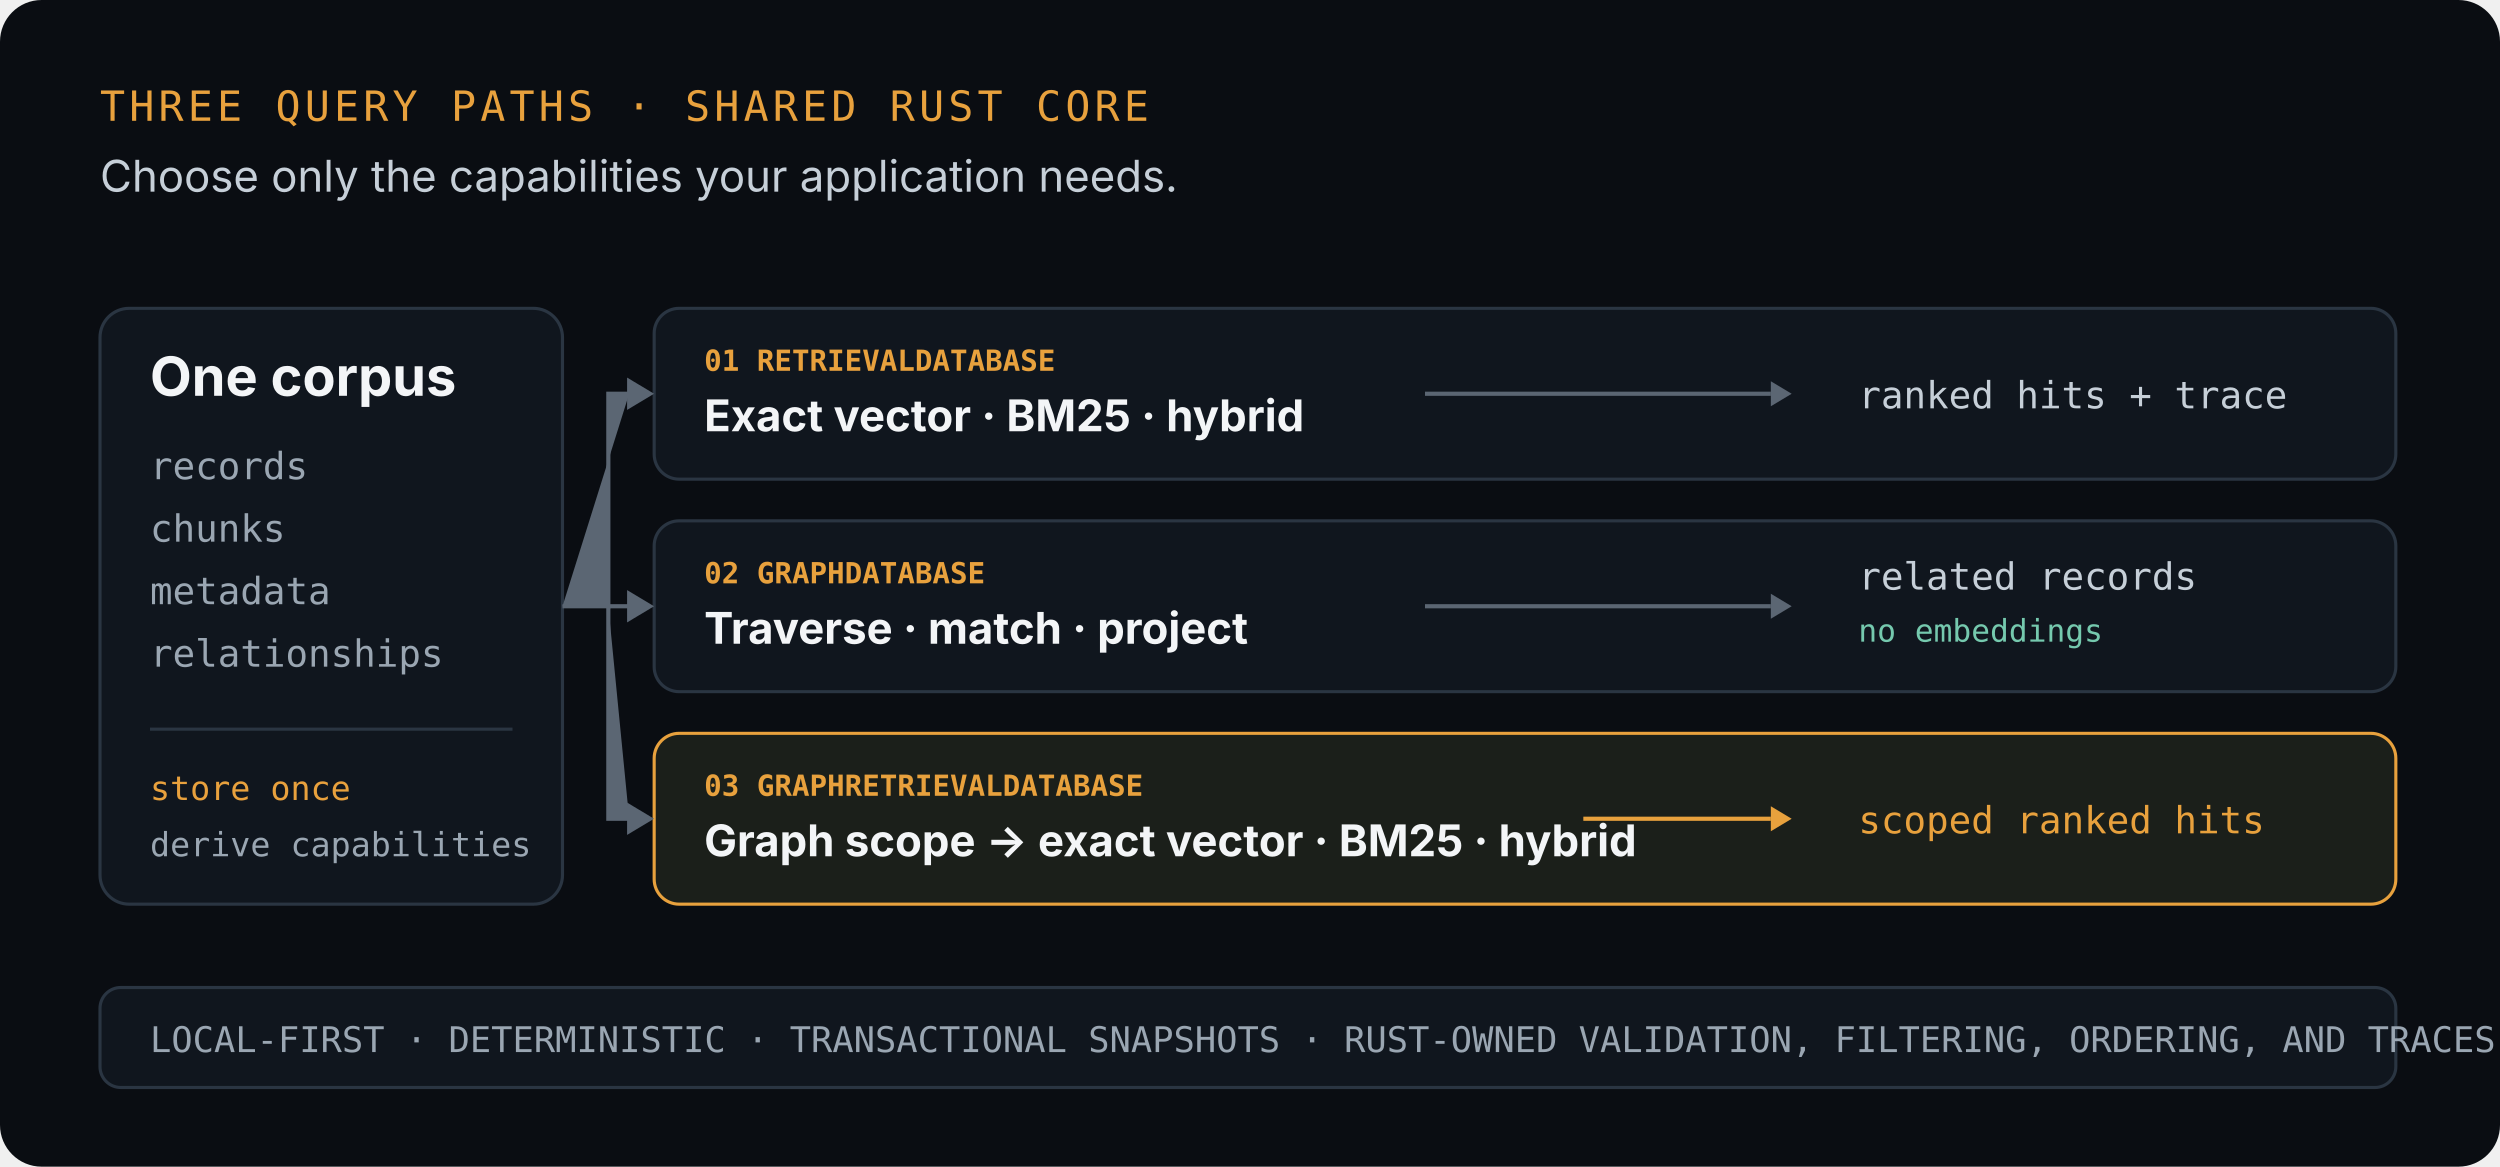
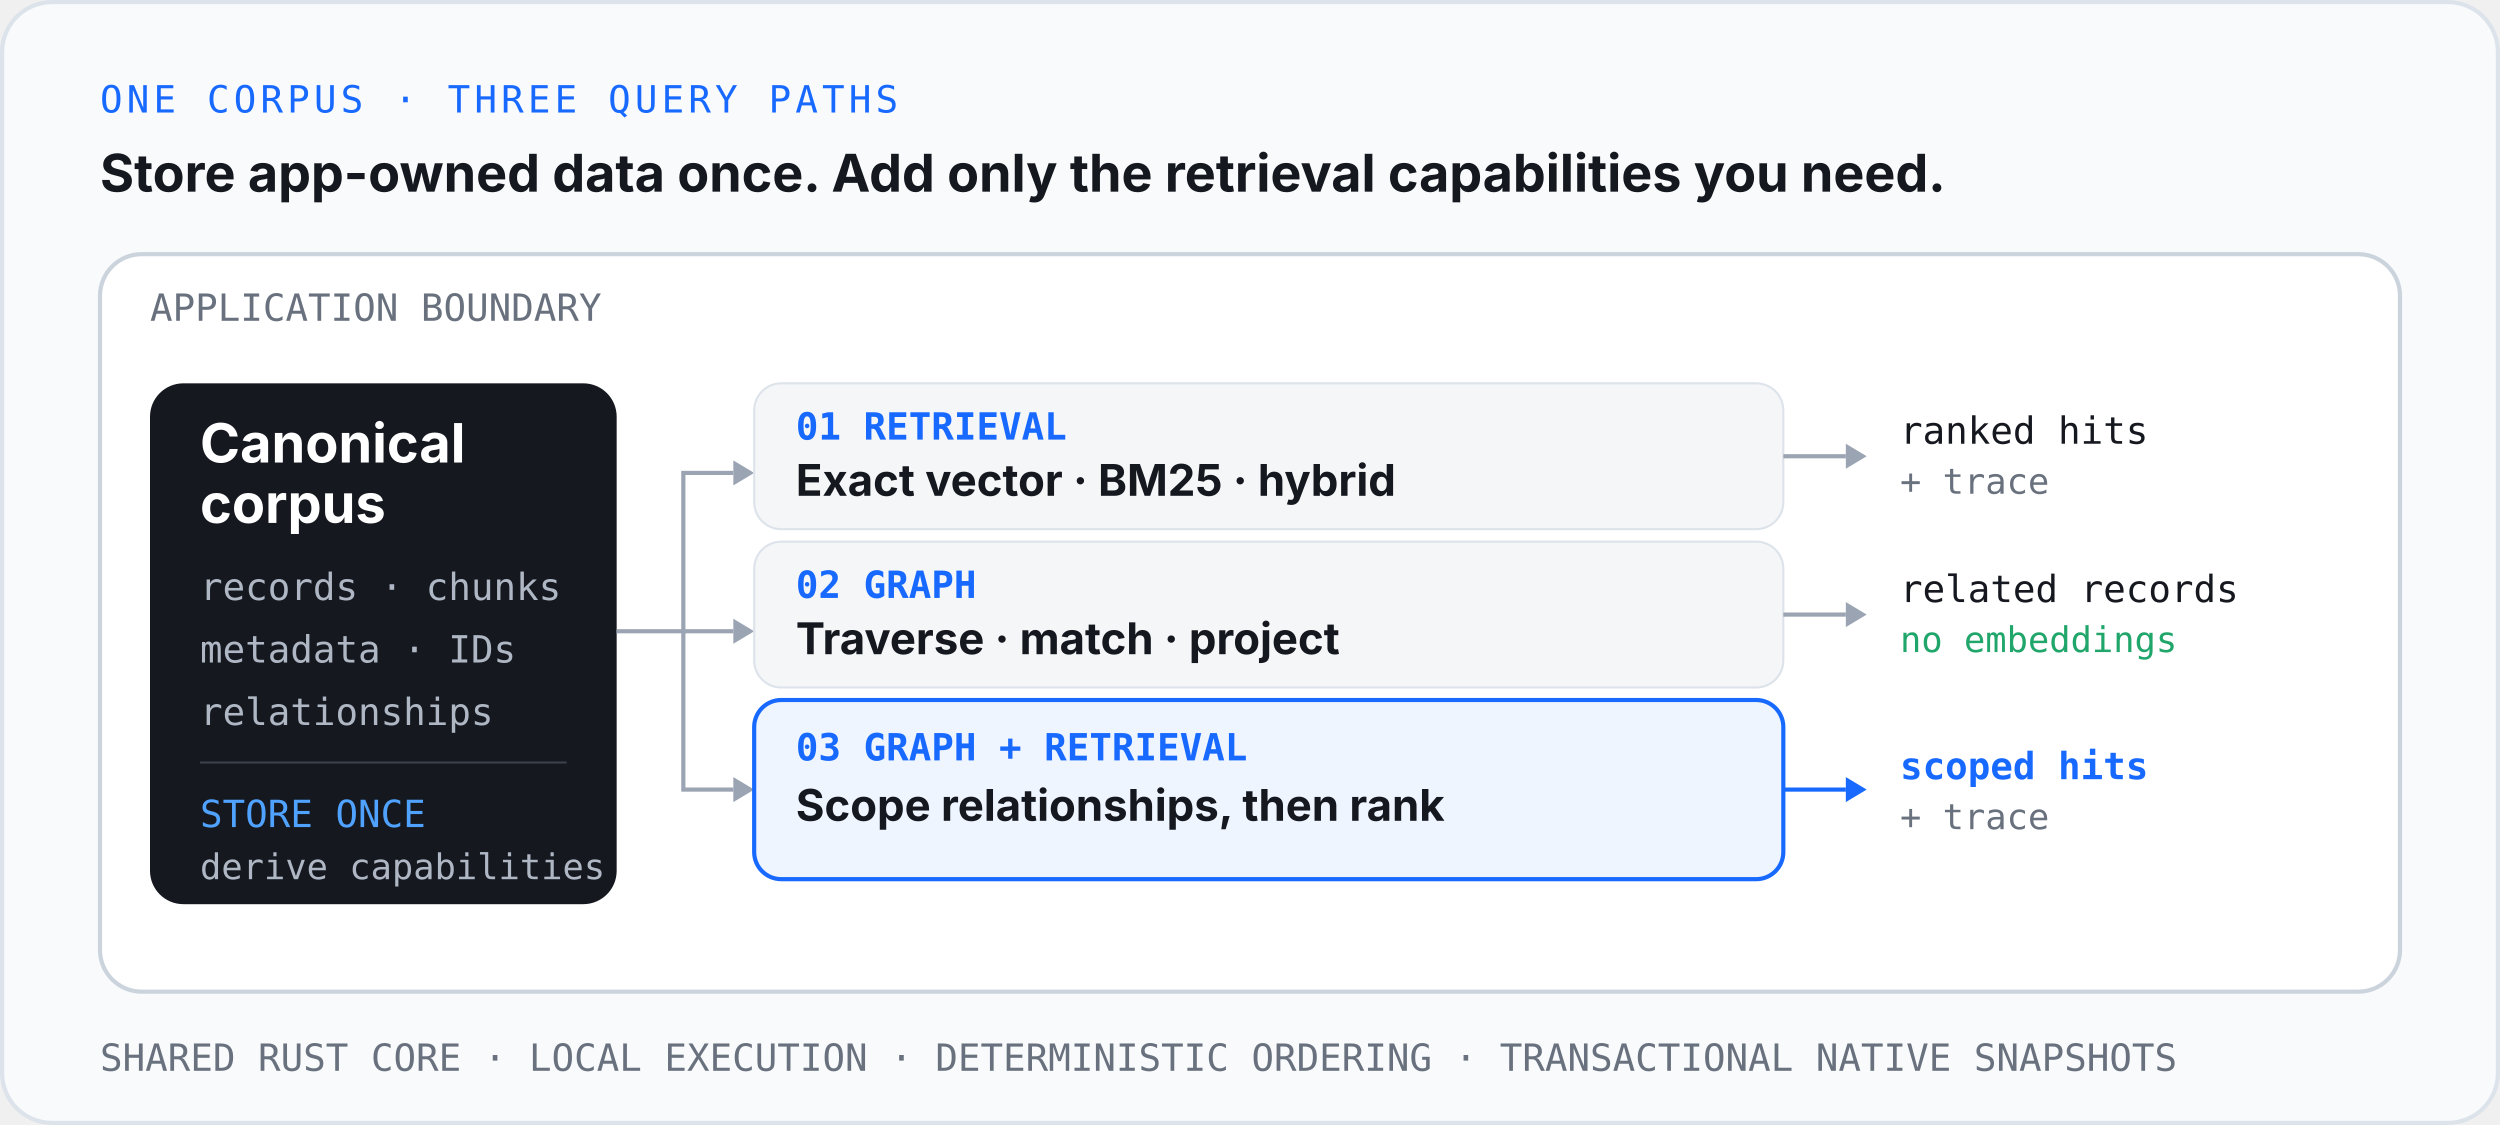
- <svg xmlns="http://www.w3.org/2000/svg" width="1200" height="560" viewBox="0 0 1200 560" role="img" aria-labelledby="title desc">
-   <rect width="1200" height="560" rx="20" fill="#0A0D12" />
-   <text x="48" y="58" font-family="ui-monospace, SFMono-Regular, Menlo, monospace" font-size="20" letter-spacing="2" fill="#E8A13D">THREE QUERY PATHS · SHARED RUST CORE</text>
-   <text x="48" y="92" font-family="-apple-system, BlinkMacSystemFont, 'Segoe UI', sans-serif" font-size="21" fill="#C6CFD8">Choose only the capabilities your application needs.</text>
-   <g id="corpus">
-     <rect x="48" y="148" width="222" height="286" rx="14" fill="#10161E" stroke="#2A3542" stroke-width="1.5" />
-     <text x="72" y="190" font-family="-apple-system, BlinkMacSystemFont, 'Segoe UI', sans-serif" font-size="26" font-weight="700" fill="#F3F5F7">One corpus</text>
-     <text x="72" y="230" font-family="ui-monospace, SFMono-Regular, Menlo, monospace" font-size="18" fill="#9AA6B2">records</text>
-     <text x="72" y="260" font-family="ui-monospace, SFMono-Regular, Menlo, monospace" font-size="18" fill="#9AA6B2">chunks</text>
-     <text x="72" y="290" font-family="ui-monospace, SFMono-Regular, Menlo, monospace" font-size="18" fill="#9AA6B2">metadata</text>
-     <text x="72" y="320" font-family="ui-monospace, SFMono-Regular, Menlo, monospace" font-size="18" fill="#9AA6B2">relationships</text>
-     <path d="M72 350 H246" stroke="#2A3542" stroke-width="1.5" />
-     <text x="72" y="384" font-family="ui-monospace, SFMono-Regular, Menlo, monospace" font-size="16" fill="#E8A13D">store once</text>
-     <text x="72" y="411" font-family="ui-monospace, SFMono-Regular, Menlo, monospace" font-size="16" fill="#9AA6B2">derive capabilities</text>
+ <svg xmlns="http://www.w3.org/2000/svg" width="1200" height="540" viewBox="0 0 1200 540" role="img" aria-labelledby="title desc">
+   <rect x="1" y="1" width="1198" height="538" rx="24" fill="#F8FAFC" stroke="#DDE3EA" stroke-width="2" />
+   <text x="48" y="54" font-family="ui-monospace, SFMono-Regular, Menlo, monospace" font-size="18" letter-spacing="2" fill="#1769FF">ONE CORPUS · THREE QUERY PATHS</text>
+   <text x="48" y="92" font-family="-apple-system, BlinkMacSystemFont, 'Segoe UI', sans-serif" font-size="25" font-weight="650" fill="#15181F">Store app-owned data once. Add only the retrieval capabilities you need.</text>
+   <g id="application-boundary" transform="translate(48 122)">
+     <rect width="1104" height="354" rx="20" fill="#FFFFFF" stroke="#CBD3DC" stroke-width="2" />
+     <text x="24" y="32" font-family="ui-monospace, SFMono-Regular, Menlo, monospace" font-size="18" fill="#68717D">APPLICATION BOUNDARY</text>
+     <g id="corpus" transform="translate(24 62)">
+       <rect width="224" height="250" rx="16" fill="#15181F" />
+       <text x="24" y="38" font-family="-apple-system, BlinkMacSystemFont, 'Segoe UI', sans-serif" font-size="26" font-weight="700" fill="#FFFFFF">Canonical</text>
+       <text x="24" y="67" font-family="-apple-system, BlinkMacSystemFont, 'Segoe UI', sans-serif" font-size="26" font-weight="700" fill="#FFFFFF">corpus</text>
+       <text x="24" y="104" font-family="ui-monospace, SFMono-Regular, Menlo, monospace" font-size="18" fill="#AEB7C3">records · chunks</text>
+       <text x="24" y="134" font-family="ui-monospace, SFMono-Regular, Menlo, monospace" font-size="18" fill="#AEB7C3">metadata · IDs</text>
+       <text x="24" y="164" font-family="ui-monospace, SFMono-Regular, Menlo, monospace" font-size="18" fill="#AEB7C3">relationships</text>
+       <path d="M24 182 H200" stroke="#39414C" />
+       <text x="24" y="213" font-family="ui-monospace, SFMono-Regular, Menlo, monospace" font-size="18" fill="#50A2FF">STORE ONCE</text>
+       <text x="24" y="238" font-family="ui-monospace, SFMono-Regular, Menlo, monospace" font-size="17" fill="#AEB7C3">derive capabilities</text>
+     </g>
+     <g id="fanout" stroke="#9AA4B2" stroke-width="2" fill="none">
+       <path d="M248 181 H280 V105 H304" />
+       <path d="M280 181 H304" />
+       <path d="M280 181 V257 H304" />
+     </g>
+     <g fill="#9AA4B2">
+       <path d="M304 99 L314 105 L304 111 Z" />
+       <path d="M304 175 L314 181 L304 187 Z" />
+       <path d="M304 251 L314 257 L304 263 Z" />
+     </g>
+     <g id="query-paths" transform="translate(314 62)">
+       <g id="retrieval-path">
+         <rect width="494" height="70" rx="13" fill="#F4F6F8" stroke="#DDE3EA" />
+         <text x="20" y="27" font-family="ui-monospace, SFMono-Regular, Menlo, monospace" font-size="18" font-weight="700" fill="#1769FF">01 RETRIEVAL</text>
+         <text x="20" y="54" font-family="-apple-system, BlinkMacSystemFont, 'Segoe UI', sans-serif" font-size="21" font-weight="650" fill="#15181F">Exact vector · BM25 · hybrid</text>
+       </g>
+       <g id="graph-path" transform="translate(0 76)">
+         <rect width="494" height="70" rx="13" fill="#F4F6F8" stroke="#DDE3EA" />
+         <text x="20" y="27" font-family="ui-monospace, SFMono-Regular, Menlo, monospace" font-size="18" font-weight="700" fill="#1769FF">02 GRAPH</text>
+         <text x="20" y="54" font-family="-apple-system, BlinkMacSystemFont, 'Segoe UI', sans-serif" font-size="21" font-weight="650" fill="#15181F">Traverse · match · project</text>
+       </g>
+       <g id="graph-retrieval-path" transform="translate(0 152)">
+         <rect width="494" height="86" rx="13" fill="#EEF5FF" stroke="#1769FF" stroke-width="2" />
+         <text x="20" y="29" font-family="ui-monospace, SFMono-Regular, Menlo, monospace" font-size="18" font-weight="700" fill="#1769FF">03 GRAPH + RETRIEVAL</text>
+         <text x="20" y="58" font-family="-apple-system, BlinkMacSystemFont, 'Segoe UI', sans-serif" font-size="21" font-weight="650" fill="#15181F">Scope relationships, then rank</text>
+       </g>
+     </g>
+     <g id="outputs" transform="translate(848 62)">
+       <path d="M-40 35 H-10" stroke="#9AA4B2" stroke-width="2" />
+       <path d="M-10 29 L0 35 L-10 41 Z" fill="#9AA4B2" />
+       <text x="16" y="29" font-family="ui-monospace, SFMono-Regular, Menlo, monospace" font-size="18" fill="#15181F">ranked hits</text>
+       <text x="16" y="53" font-family="ui-monospace, SFMono-Regular, Menlo, monospace" font-size="17" fill="#68717D">+ trace</text>
+       <path d="M-40 111 H-10" stroke="#9AA4B2" stroke-width="2" />
+       <path d="M-10 105 L0 111 L-10 117 Z" fill="#9AA4B2" />
+       <text x="16" y="105" font-family="ui-monospace, SFMono-Regular, Menlo, monospace" font-size="18" fill="#15181F">related records</text>
+       <text x="16" y="129" font-family="ui-monospace, SFMono-Regular, Menlo, monospace" font-size="17" fill="#20A66A">no embeddings</text>
+       <path d="M-40 195 H-10" stroke="#1769FF" stroke-width="2" />
+       <path d="M-10 189 L0 195 L-10 201 Z" fill="#1769FF" />
+       <text x="16" y="190" font-family="ui-monospace, SFMono-Regular, Menlo, monospace" font-size="18" font-weight="700" fill="#1769FF">scoped hits</text>
+       <text x="16" y="214" font-family="ui-monospace, SFMono-Regular, Menlo, monospace" font-size="17" fill="#68717D">+ trace</text>
+     </g>
  </g>
-   <g id="retrieval-path">
-     <rect x="314" y="148" width="836" height="82" rx="12" fill="#10161E" stroke="#2A3542" stroke-width="1.5" />
-     <text x="338" y="178" font-family="ui-monospace, SFMono-Regular, Menlo, monospace" font-size="14" font-weight="700" fill="#E8A13D">01 RETRIEVALDATABASE</text>
-     <text x="338" y="207" font-family="-apple-system, BlinkMacSystemFont, 'Segoe UI', sans-serif" font-size="21" font-weight="650" fill="#F3F5F7">Exact vector · BM25 · hybrid</text>
-     <path d="M684 189 H850" stroke="#5B6673" stroke-width="2" />
-     <path d="M850 183 L860 189 L850 195 Z" fill="#5B6673" />
-     <text x="892" y="196" font-family="ui-monospace, SFMono-Regular, Menlo, monospace" font-size="18" fill="#C6CFD8">ranked hits + trace</text>
-   </g>
-   <g id="graph-path">
-     <rect x="314" y="250" width="836" height="82" rx="12" fill="#10161E" stroke="#2A3542" stroke-width="1.5" />
-     <text x="338" y="280" font-family="ui-monospace, SFMono-Regular, Menlo, monospace" font-size="14" font-weight="700" fill="#E8A13D">02 GRAPHDATABASE</text>
-     <text x="338" y="309" font-family="-apple-system, BlinkMacSystemFont, 'Segoe UI', sans-serif" font-size="21" font-weight="650" fill="#F3F5F7">Traverse · match · project</text>
-     <path d="M684 291 H850" stroke="#5B6673" stroke-width="2" />
-     <path d="M850 285 L860 291 L850 297 Z" fill="#5B6673" />
-     <text x="892" y="283" font-family="ui-monospace, SFMono-Regular, Menlo, monospace" font-size="18" fill="#C6CFD8">related records</text>
-     <text x="892" y="308" font-family="ui-monospace, SFMono-Regular, Menlo, monospace" font-size="15" fill="#75C9AE">no embeddings</text>
-   </g>
-   <g id="combined-path">
-     <rect x="314" y="352" width="836" height="82" rx="12" fill="#1B1F1A" stroke="#E8A13D" stroke-width="1.5" />
-     <text x="338" y="382" font-family="ui-monospace, SFMono-Regular, Menlo, monospace" font-size="14" font-weight="700" fill="#E8A13D">03 GRAPHRETRIEVALDATABASE</text>
-     <text x="338" y="411" font-family="-apple-system, BlinkMacSystemFont, 'Segoe UI', sans-serif" font-size="21" font-weight="650" fill="#F3F5F7">Graph scope → exact vector · BM25 · hybrid</text>
-     <path d="M760 393 H850" stroke="#E8A13D" stroke-width="2" />
-     <path d="M850 387 L860 393 L850 399 Z" fill="#E8A13D" />
-     <text x="892" y="400" font-family="ui-monospace, SFMono-Regular, Menlo, monospace" font-size="18" fill="#E8A13D">scoped ranked hits</text>
-   </g>
-   <g id="fanout" stroke="#5B6673" stroke-width="2" fill="#5B6673">
-     <path d="M270 291 H292 V189 H302" />
-     <path d="M302 183 L312 189 L302 195 Z" />
-     <path d="M292 291 H302" />
-     <path d="M302 285 L312 291 L302 297 Z" />
-     <path d="M292 291 V393 H302" />
-     <path d="M302 387 L312 393 L302 399 Z" />
-   </g>
-   <g id="persistence">
-     <rect x="48" y="474" width="1102" height="48" rx="10" fill="#10161E" stroke="#2A3542" stroke-width="1.5" />
-     <text x="72" y="505" font-family="ui-monospace, SFMono-Regular, Menlo, monospace" font-size="17" fill="#9AA6B2">LOCAL-FIRST · DETERMINISTIC · TRANSACTIONAL SNAPSHOTS · RUST-OWNED VALIDATION, FILTERING, ORDERING, AND TRACES</text>
-   </g>
+   <text x="48" y="514" font-family="ui-monospace, SFMono-Regular, Menlo, monospace" font-size="18" fill="#68717D">SHARED RUST CORE · LOCAL EXECUTION · DETERMINISTIC ORDERING · TRANSACTIONAL NATIVE SNAPSHOTS</text>
</svg>
